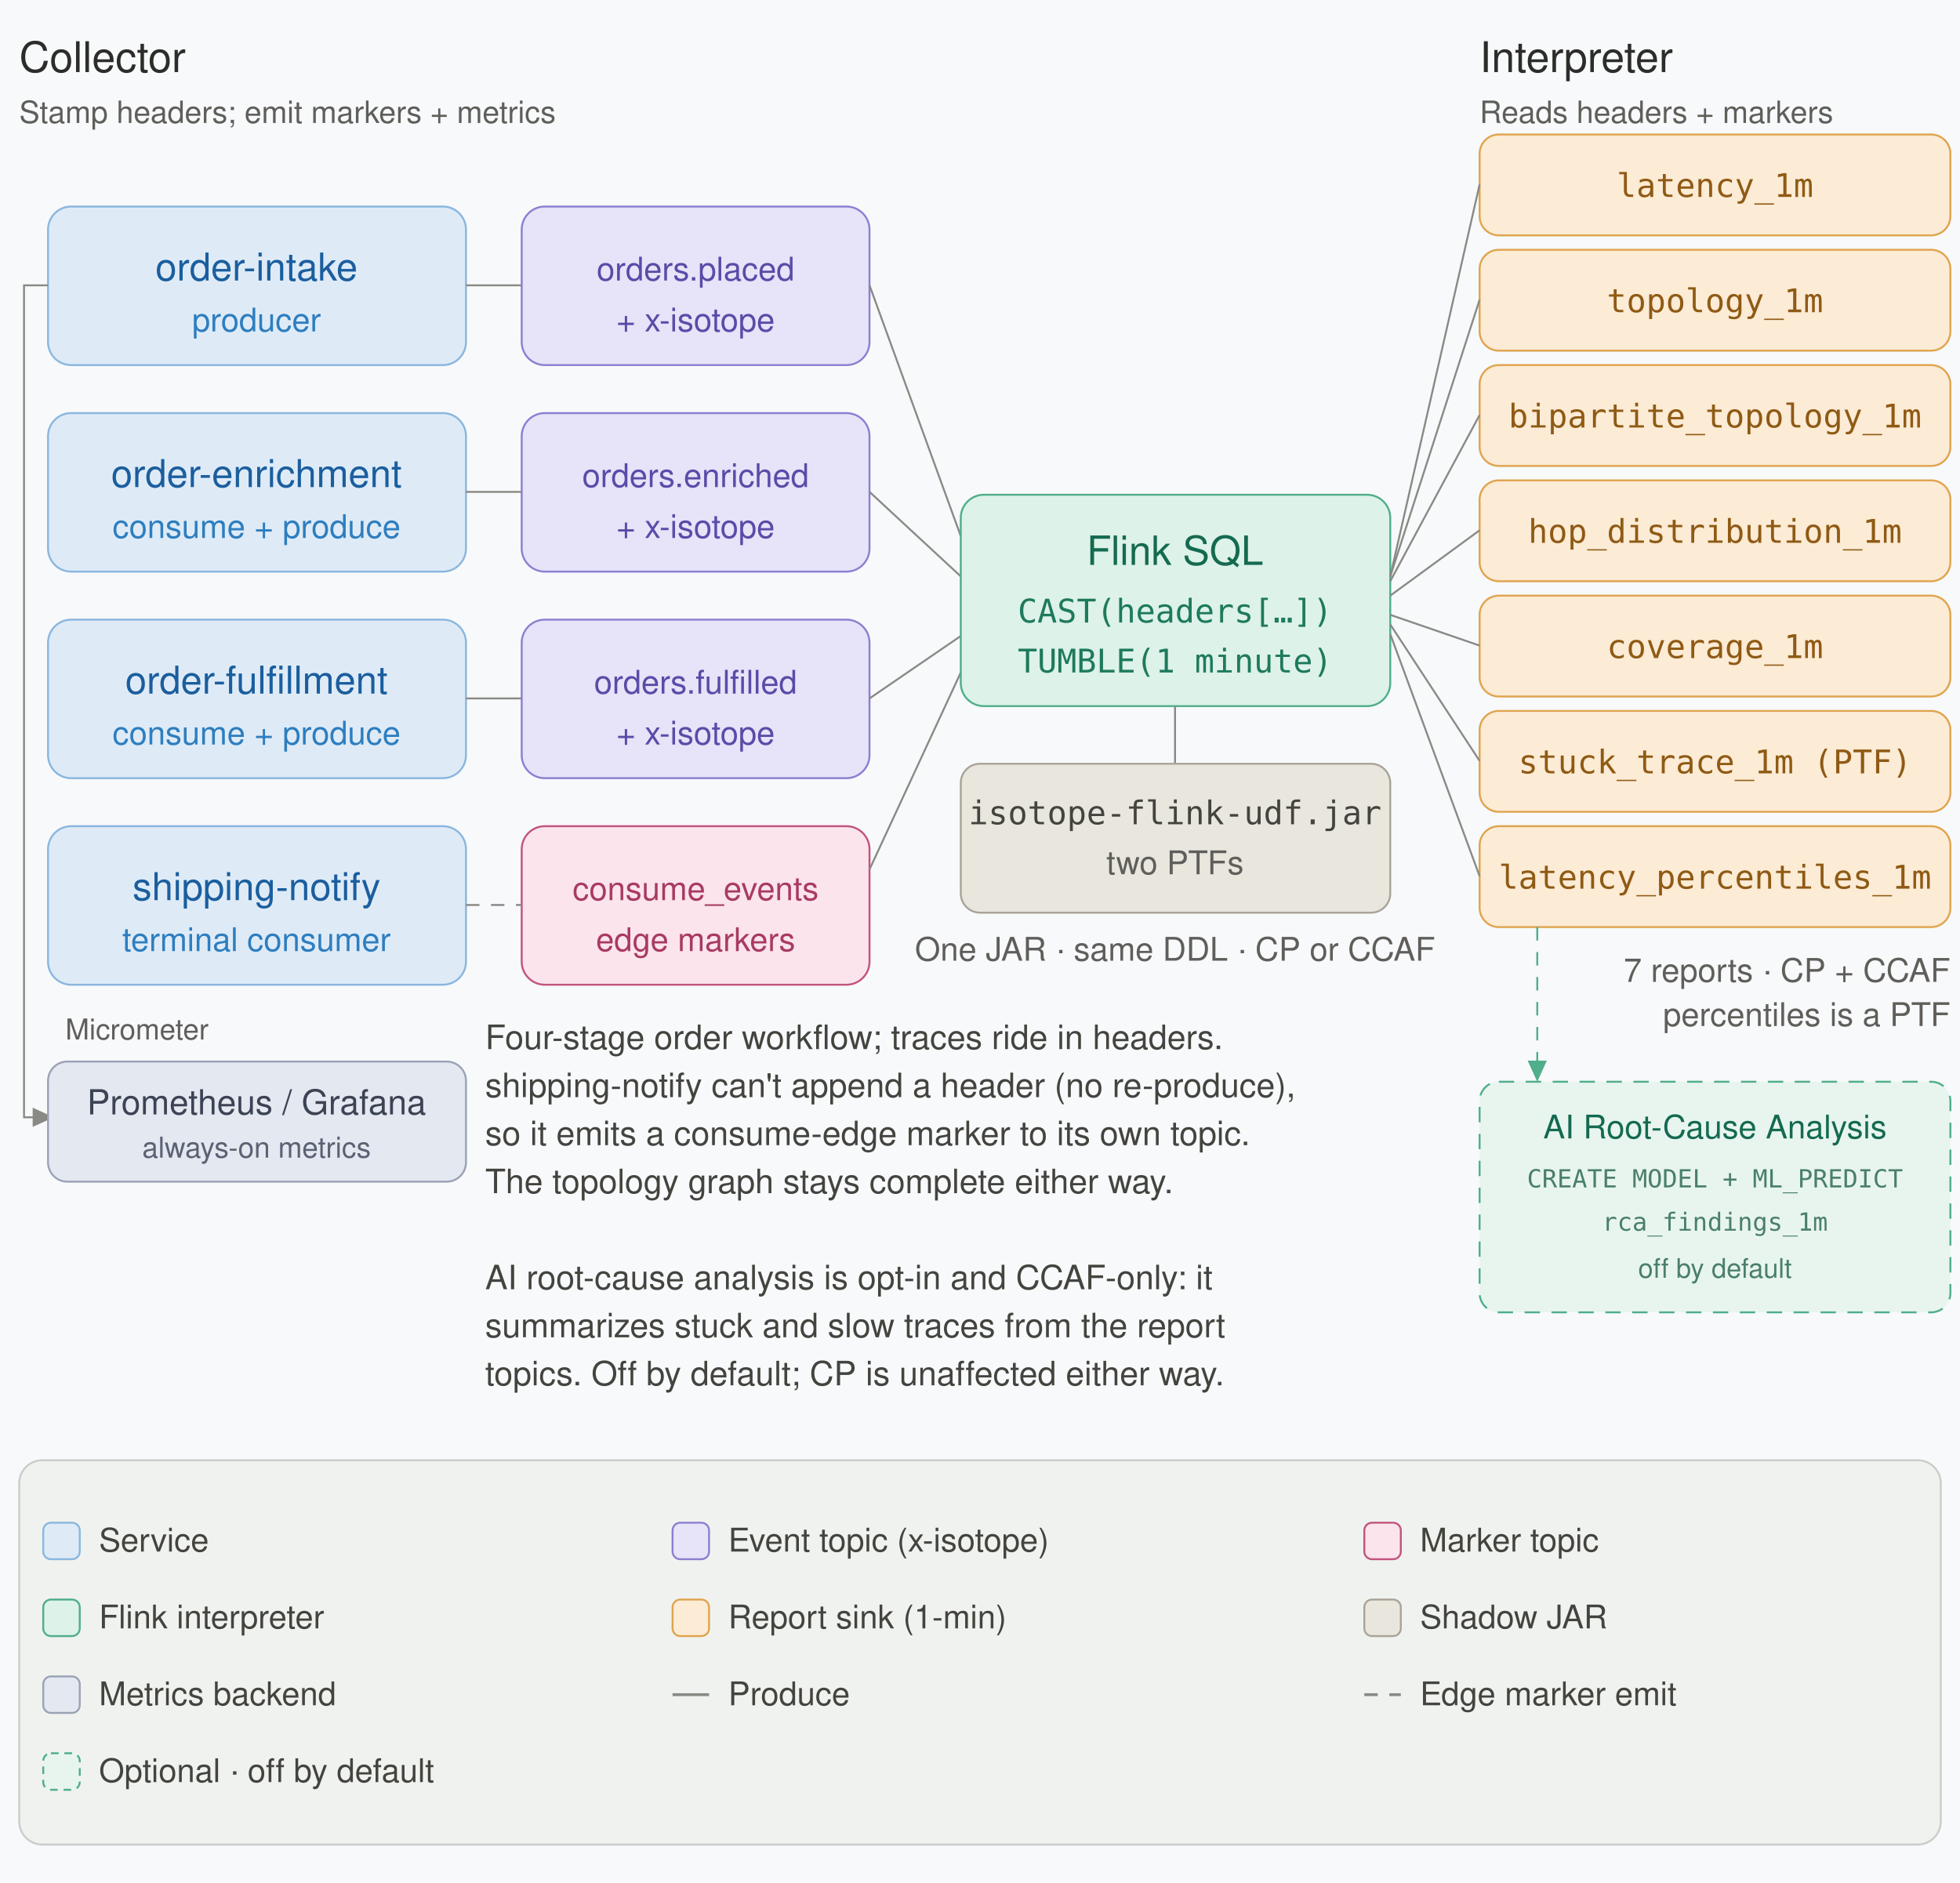
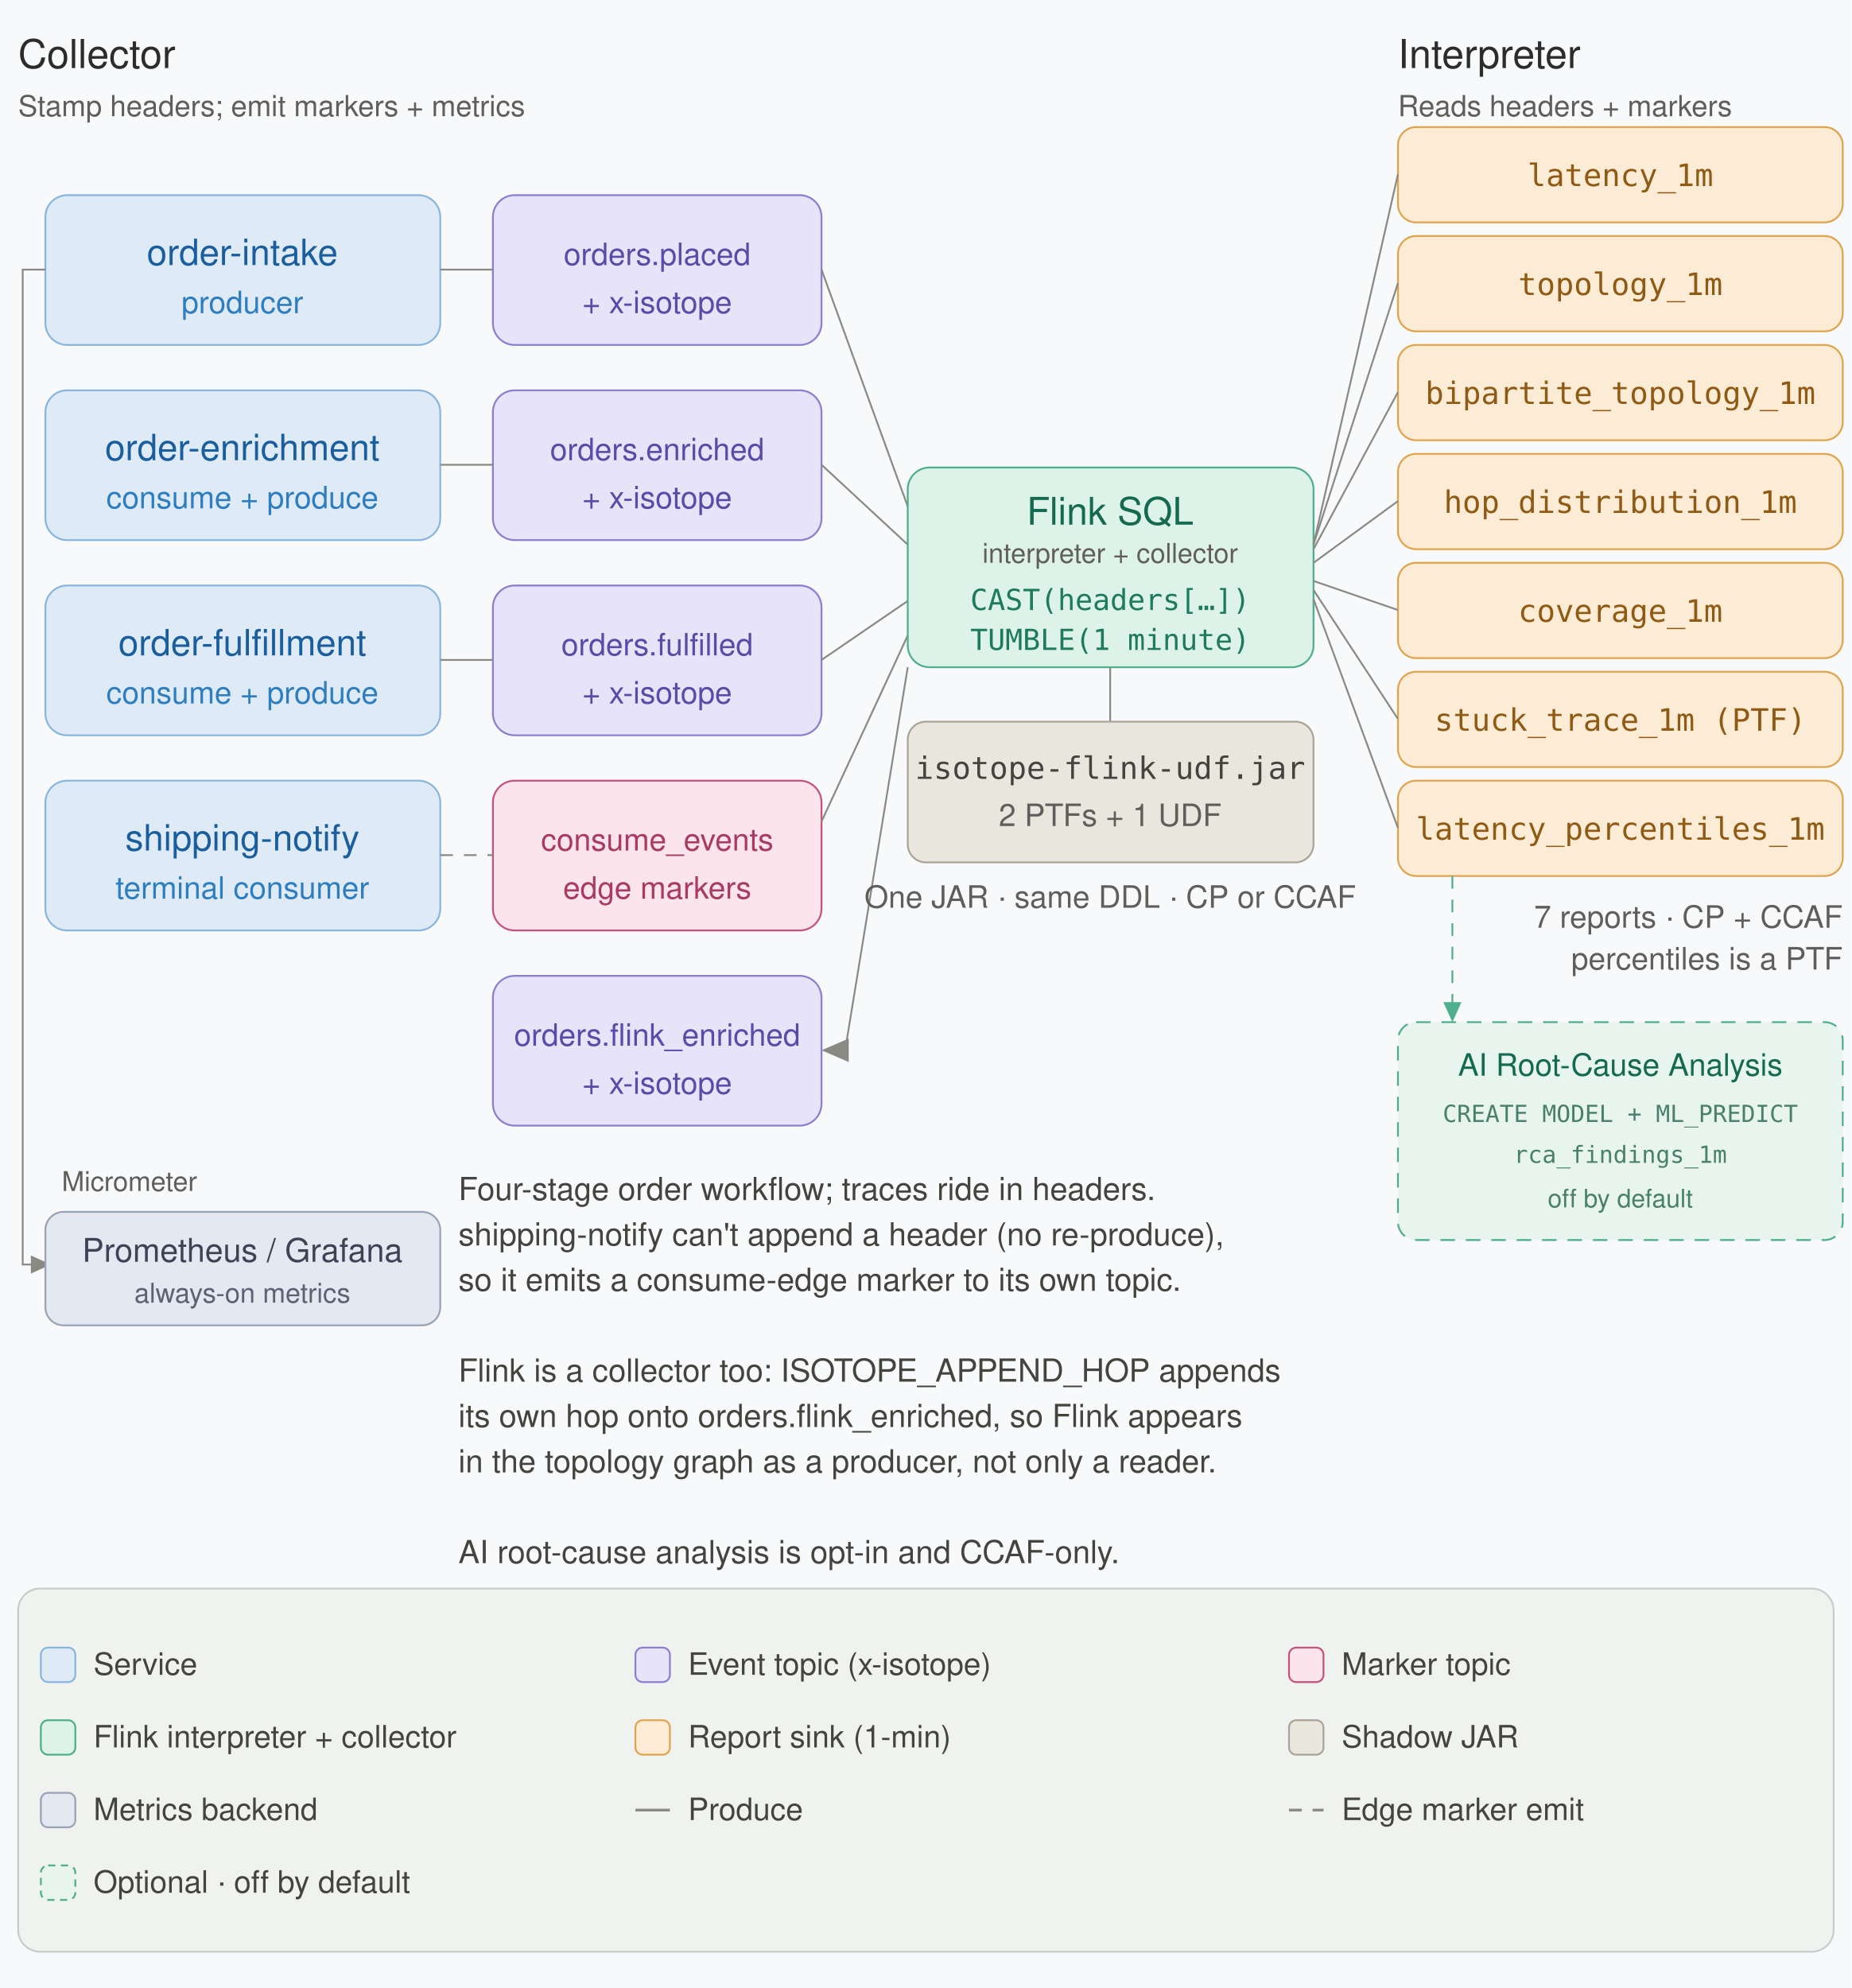
- <svg xmlns="http://www.w3.org/2000/svg" width="2040" height="1960" viewBox="0 0 2040 1960" role="img" font-family="Helvetica Neue, Helvetica, Arial, sans-serif">
-   <rect x="0" y="0" width="2040" height="1960" fill="#F7F9FB" />
+ <svg xmlns="http://www.w3.org/2000/svg" width="2040" height="2190" viewBox="0 0 2040 2190" role="img" font-family="Helvetica Neue, Helvetica, Arial, sans-serif">
+   <rect x="0" y="0" width="2040" height="2190" fill="#F7F9FB" />
  <text x="20" y="75" text-anchor="start" font-size="44" fill="#2C2C2A">Collector</text>
  <text x="20" y="128" text-anchor="start" font-size="32" fill="#5F5E5A">Stamp headers; emit markers + metrics</text>
  <text x="1540" y="75" text-anchor="start" font-size="44" fill="#2C2C2A">Interpreter</text>
  <text x="1540" y="128" text-anchor="start" font-size="32" fill="#5F5E5A">Reads headers + markers</text>
  <rect x="50" y="215" width="435" height="165" rx="24" fill="#DEEBF7" stroke="#8AB6DE" stroke-width="2" />
  <text x="267" y="292" text-anchor="middle" font-size="40" fill="#1B5E9E">order-intake</text>
  <text x="267" y="345" text-anchor="middle" font-size="34" fill="#2E7EBF">producer</text>
  <rect x="50" y="430" width="435" height="165" rx="24" fill="#DEEBF7" stroke="#8AB6DE" stroke-width="2" />
  <text x="267" y="507" text-anchor="middle" font-size="40" fill="#1B5E9E">order-enrichment</text>
  <text x="267" y="560" text-anchor="middle" font-size="34" fill="#2E7EBF">consume + produce</text>
  <rect x="50" y="645" width="435" height="165" rx="24" fill="#DEEBF7" stroke="#8AB6DE" stroke-width="2" />
  <text x="267" y="722" text-anchor="middle" font-size="40" fill="#1B5E9E">order-fulfillment</text>
  <text x="267" y="775" text-anchor="middle" font-size="34" fill="#2E7EBF">consume + produce</text>
  <rect x="50" y="860" width="435" height="165" rx="24" fill="#DEEBF7" stroke="#8AB6DE" stroke-width="2" />
  <text x="267" y="937" text-anchor="middle" font-size="40" fill="#1B5E9E">shipping-notify</text>
  <text x="267" y="990" text-anchor="middle" font-size="34" fill="#2E7EBF">terminal consumer</text>
  <rect x="543" y="215" width="362" height="165" rx="24" fill="#E7E3F8" stroke="#8B7FD1" stroke-width="2" />
  <text x="724" y="292" text-anchor="middle" font-size="34" fill="#5B4BA8">orders.placed</text>
  <text x="724" y="345" text-anchor="middle" font-size="34" fill="#5B4BA8">+ x-isotope</text>
  <line x1="485" y1="297" x2="543" y2="297" stroke="#8A8A85" stroke-width="2" />
  <rect x="543" y="430" width="362" height="165" rx="24" fill="#E7E3F8" stroke="#8B7FD1" stroke-width="2" />
  <text x="724" y="507" text-anchor="middle" font-size="34" fill="#5B4BA8">orders.enriched</text>
  <text x="724" y="560" text-anchor="middle" font-size="34" fill="#5B4BA8">+ x-isotope</text>
  <line x1="485" y1="512" x2="543" y2="512" stroke="#8A8A85" stroke-width="2" />
  <rect x="543" y="645" width="362" height="165" rx="24" fill="#E7E3F8" stroke="#8B7FD1" stroke-width="2" />
  <text x="724" y="722" text-anchor="middle" font-size="34" fill="#5B4BA8">orders.fulfilled</text>
  <text x="724" y="775" text-anchor="middle" font-size="34" fill="#5B4BA8">+ x-isotope</text>
  <line x1="485" y1="727" x2="543" y2="727" stroke="#8A8A85" stroke-width="2" />
  <rect x="543" y="860" width="362" height="165" rx="24" fill="#FBE4EC" stroke="#C2537E" stroke-width="2" />
  <text x="724" y="937" text-anchor="middle" font-size="34" fill="#A83A63">consume_events</text>
  <text x="724" y="990" text-anchor="middle" font-size="34" fill="#A83A63">edge markers</text>
  <line x1="485" y1="942" x2="543" y2="942" stroke="#8A8A85" stroke-width="2" stroke-dasharray="14 12" />
+   <rect x="543" y="1075" width="362" height="165" rx="24" fill="#E7E3F8" stroke="#8B7FD1" stroke-width="2" />
+   <text x="724" y="1152" text-anchor="middle" font-size="34" fill="#5B4BA8">orders.flink_enriched</text>
+   <text x="724" y="1205" text-anchor="middle" font-size="34" fill="#5B4BA8">+ x-isotope</text>
  <line x1="905" y1="297" x2="1000" y2="558" stroke="#8A8A85" stroke-width="2" />
  <line x1="905" y1="512" x2="1000" y2="600" stroke="#8A8A85" stroke-width="2" />
  <line x1="905" y1="727" x2="1000" y2="662" stroke="#8A8A85" stroke-width="2" />
  <line x1="905" y1="905" x2="1000" y2="700" stroke="#8A8A85" stroke-width="2" />
-   <path d="M50 297 H25 V1163 H40" fill="none" stroke="#8A8A85" stroke-width="2" />
-   <polygon points="34,1153 56,1163 34,1173" fill="#8A8A85" />
-   <text x="68" y="1082" text-anchor="start" font-size="30" fill="#5F5E5A">Micrometer</text>
-   <rect x="50" y="1105" width="435" height="125" rx="20" fill="#E4E8F0" stroke="#9AA3B5" stroke-width="2" />
-   <text x="267" y="1160" text-anchor="middle" font-size="36" fill="#3B4354">Prometheus / Grafana</text>
-   <text x="267" y="1205" text-anchor="middle" font-size="30" fill="#5A6274">always-on metrics</text>
+   <path d="M50 297 H25 V1393 H40" fill="none" stroke="#8A8A85" stroke-width="2" />
+   <polygon points="34,1383 56,1393 34,1403" fill="#8A8A85" />
+   <text x="68" y="1312" text-anchor="start" font-size="30" fill="#5F5E5A">Micrometer</text>
+   <rect x="50" y="1335" width="435" height="125" rx="20" fill="#E4E8F0" stroke="#9AA3B5" stroke-width="2" />
+   <text x="267" y="1390" text-anchor="middle" font-size="36" fill="#3B4354">Prometheus / Grafana</text>
+   <text x="267" y="1435" text-anchor="middle" font-size="30" fill="#5A6274">always-on metrics</text>
  <rect x="1000" y="515" width="447" height="220" rx="24" fill="#DDF2E9" stroke="#4FAE8B" stroke-width="2" />
-   <text x="1223" y="588" text-anchor="middle" font-size="42" fill="#146A50">Flink SQL</text>
-   <text x="1223" y="648" text-anchor="middle" font-size="34" fill="#1E7A5C" font-family="SF Mono, Menlo, Consolas, monospace">CAST(headers[…])</text>
-   <text x="1223" y="700" text-anchor="middle" font-size="34" fill="#1E7A5C" font-family="SF Mono, Menlo, Consolas, monospace">TUMBLE(1 minute)</text>
+   <text x="1223" y="578" text-anchor="middle" font-size="42" fill="#146A50">Flink SQL</text>
+   <text x="1223" y="620" text-anchor="middle" font-size="30" fill="#5F5E5A">interpreter + collector</text>
+   <text x="1223" y="672" text-anchor="middle" font-size="32" fill="#1E7A5C" font-family="SF Mono, Menlo, Consolas, monospace">CAST(headers[…])</text>
+   <text x="1223" y="716" text-anchor="middle" font-size="32" fill="#1E7A5C" font-family="SF Mono, Menlo, Consolas, monospace">TUMBLE(1 minute)</text>
+   <line x1="1000" y1="735" x2="931" y2="1157" stroke="#8A8A85" stroke-width="2" />
+   <polygon points="935,1144 905,1157 935,1170" fill="#8A8A85" />
  <line x1="1223" y1="735" x2="1223" y2="795" stroke="#8A8A85" stroke-width="2" />
  <rect x="1000" y="795" width="447" height="155" rx="20" fill="#E9E6DE" stroke="#A9A497" stroke-width="2" />
  <text x="1223" y="858" text-anchor="middle" font-size="34" fill="#44443F" font-family="SF Mono, Menlo, Consolas, monospace">isotope-flink-udf.jar</text>
-   <text x="1223" y="910" text-anchor="middle" font-size="34" fill="#5F5E5A">two PTFs</text>
+   <text x="1223" y="910" text-anchor="middle" font-size="34" fill="#5F5E5A">2 PTFs + 1 UDF</text>
  <text x="1223" y="1000" text-anchor="middle" font-size="34" fill="#5F5E5A">One JAR · same DDL · CP or CCAF</text>
  <rect x="1540" y="140" width="490" height="105" rx="20" fill="#FCEBD5" stroke="#E0A44E" stroke-width="2" />
  <text x="1785" y="205" text-anchor="middle" font-size="34" fill="#8F5A14" font-family="SF Mono, Menlo, Consolas, monospace">latency_1m</text>
  <line x1="1447" y1="600" x2="1540" y2="192" stroke="#8A8A85" stroke-width="2" />
  <rect x="1540" y="260" width="490" height="105" rx="20" fill="#FCEBD5" stroke="#E0A44E" stroke-width="2" />
  <text x="1785" y="325" text-anchor="middle" font-size="34" fill="#8F5A14" font-family="SF Mono, Menlo, Consolas, monospace">topology_1m</text>
  <line x1="1447" y1="600" x2="1540" y2="312" stroke="#8A8A85" stroke-width="2" />
  <rect x="1540" y="380" width="490" height="105" rx="20" fill="#FCEBD5" stroke="#E0A44E" stroke-width="2" />
  <text x="1785" y="445" text-anchor="middle" font-size="34" fill="#8F5A14" font-family="SF Mono, Menlo, Consolas, monospace">bipartite_topology_1m</text>
  <line x1="1447" y1="605" x2="1540" y2="432" stroke="#8A8A85" stroke-width="2" />
  <rect x="1540" y="500" width="490" height="105" rx="20" fill="#FCEBD5" stroke="#E0A44E" stroke-width="2" />
  <text x="1785" y="565" text-anchor="middle" font-size="34" fill="#8F5A14" font-family="SF Mono, Menlo, Consolas, monospace">hop_distribution_1m</text>
  <line x1="1447" y1="620" x2="1540" y2="552" stroke="#8A8A85" stroke-width="2" />
  <rect x="1540" y="620" width="490" height="105" rx="20" fill="#FCEBD5" stroke="#E0A44E" stroke-width="2" />
  <text x="1785" y="685" text-anchor="middle" font-size="34" fill="#8F5A14" font-family="SF Mono, Menlo, Consolas, monospace">coverage_1m</text>
  <line x1="1447" y1="640" x2="1540" y2="672" stroke="#8A8A85" stroke-width="2" />
  <rect x="1540" y="740" width="490" height="105" rx="20" fill="#FCEBD5" stroke="#E0A44E" stroke-width="2" />
  <text x="1785" y="805" text-anchor="middle" font-size="34" fill="#8F5A14" font-family="SF Mono, Menlo, Consolas, monospace">stuck_trace_1m (PTF)</text>
  <line x1="1447" y1="650" x2="1540" y2="792" stroke="#8A8A85" stroke-width="2" />
  <rect x="1540" y="860" width="490" height="105" rx="20" fill="#FCEBD5" stroke="#E0A44E" stroke-width="2" />
  <text x="1785" y="925" text-anchor="middle" font-size="34" fill="#8F5A14" font-family="SF Mono, Menlo, Consolas, monospace">latency_percentiles_1m</text>
  <line x1="1447" y1="660" x2="1540" y2="912" stroke="#8A8A85" stroke-width="2" />
  <text x="2030" y="1022" text-anchor="end" font-size="34" fill="#5F5E5A">7 reports · CP + CCAF</text>
  <text x="2030" y="1068" text-anchor="end" font-size="34" fill="#5F5E5A">percentiles is a PTF</text>
  <line x1="1600" y1="965" x2="1600" y2="1110" stroke="#4FAE8B" stroke-width="2" stroke-dasharray="14 12" />
  <polygon points="1590,1104 1600,1126 1610,1104" fill="#4FAE8B" />
  <rect x="1540" y="1126" width="490" height="240" rx="20" fill="#E8F5EF" stroke="#4FAE8B" stroke-width="2" stroke-dasharray="16 12" />
  <text x="1785" y="1185" text-anchor="middle" font-size="34" fill="#146A50">AI Root-Cause Analysis</text>
  <text x="1785" y="1236" text-anchor="middle" font-size="26" fill="#4A7F6C" font-family="SF Mono, Menlo, Consolas, monospace">CREATE MODEL + ML_PREDICT</text>
  <text x="1785" y="1281" text-anchor="middle" font-size="26" fill="#4A7F6C" font-family="SF Mono, Menlo, Consolas, monospace">rca_findings_1m</text>
  <text x="1785" y="1330" text-anchor="middle" font-size="28" fill="#4A7F6C">off by default</text>
-   <text x="505" y="1092" text-anchor="start" font-size="35" fill="#44443F">Four-stage order workflow; traces ride in headers.</text>
-   <text x="505" y="1142" text-anchor="start" font-size="35" fill="#44443F">shipping-notify can't append a header (no re-produce),</text>
-   <text x="505" y="1192" text-anchor="start" font-size="35" fill="#44443F">so it emits a consume-edge marker to its own topic.</text>
-   <text x="505" y="1242" text-anchor="start" font-size="35" fill="#44443F">The topology graph stays complete either way.</text>
-   <text x="505" y="1342" text-anchor="start" font-size="35" fill="#44443F">AI root-cause analysis is opt-in and CCAF-only: it</text>
-   <text x="505" y="1392" text-anchor="start" font-size="35" fill="#44443F">summarizes stuck and slow traces from the report</text>
-   <text x="505" y="1442" text-anchor="start" font-size="35" fill="#44443F">topics. Off by default; CP is unaffected either way.</text>
-   <rect x="20" y="1520" width="2000" height="400" rx="24" fill="#F0F2EF" stroke="#C9CDC9" stroke-width="2" />
-   <rect x="45" y="1585" width="38" height="38" rx="8" fill="#DEEBF7" stroke="#8AB6DE" stroke-width="2" />
-   <text x="103" y="1615" text-anchor="start" font-size="34" fill="#44443F">Service</text>
-   <rect x="700" y="1585" width="38" height="38" rx="8" fill="#E7E3F8" stroke="#8B7FD1" stroke-width="2" />
-   <text x="758" y="1615" text-anchor="start" font-size="34" fill="#44443F">Event topic (x-isotope)</text>
-   <rect x="1420" y="1585" width="38" height="38" rx="8" fill="#FBE4EC" stroke="#C2537E" stroke-width="2" />
-   <text x="1478" y="1615" text-anchor="start" font-size="34" fill="#44443F">Marker topic</text>
-   <rect x="45" y="1665" width="38" height="38" rx="8" fill="#DDF2E9" stroke="#4FAE8B" stroke-width="2" />
-   <text x="103" y="1695" text-anchor="start" font-size="34" fill="#44443F">Flink interpreter</text>
-   <rect x="700" y="1665" width="38" height="38" rx="8" fill="#FCEBD5" stroke="#E0A44E" stroke-width="2" />
-   <text x="758" y="1695" text-anchor="start" font-size="34" fill="#44443F">Report sink (1-min)</text>
-   <rect x="1420" y="1665" width="38" height="38" rx="8" fill="#E9E6DE" stroke="#A9A497" stroke-width="2" />
-   <text x="1478" y="1695" text-anchor="start" font-size="34" fill="#44443F">Shadow JAR</text>
-   <rect x="45" y="1745" width="38" height="38" rx="8" fill="#E4E8F0" stroke="#9AA3B5" stroke-width="2" />
-   <text x="103" y="1775" text-anchor="start" font-size="34" fill="#44443F">Metrics backend</text>
-   <line x1="700" y1="1764" x2="738" y2="1764" stroke="#8A8A85" stroke-width="3" />
-   <text x="758" y="1775" text-anchor="start" font-size="34" fill="#44443F">Produce</text>
-   <line x1="1420" y1="1764" x2="1458" y2="1764" stroke="#8A8A85" stroke-width="3" stroke-dasharray="14 12" />
-   <text x="1478" y="1775" text-anchor="start" font-size="34" fill="#44443F">Edge marker emit</text>
-   <rect x="45" y="1825" width="38" height="38" rx="8" fill="#E8F5EF" stroke="#4FAE8B" stroke-width="2" stroke-dasharray="8 6" />
-   <text x="103" y="1855" text-anchor="start" font-size="34" fill="#44443F">Optional · off by default</text>
+   <text x="505" y="1322" text-anchor="start" font-size="35" fill="#44443F">Four-stage order workflow; traces ride in headers.</text>
+   <text x="505" y="1372" text-anchor="start" font-size="35" fill="#44443F">shipping-notify can't append a header (no re-produce),</text>
+   <text x="505" y="1422" text-anchor="start" font-size="35" fill="#44443F">so it emits a consume-edge marker to its own topic.</text>
+   <text x="505" y="1522" text-anchor="start" font-size="35" fill="#44443F">Flink is a collector too: ISOTOPE_APPEND_HOP appends</text>
+   <text x="505" y="1572" text-anchor="start" font-size="35" fill="#44443F">its own hop onto orders.flink_enriched, so Flink appears</text>
+   <text x="505" y="1622" text-anchor="start" font-size="35" fill="#44443F">in the topology graph as a producer, not only a reader.</text>
+   <text x="505" y="1722" text-anchor="start" font-size="35" fill="#44443F">AI root-cause analysis is opt-in and CCAF-only.</text>
+   <rect x="20" y="1750" width="2000" height="400" rx="24" fill="#F0F2EF" stroke="#C9CDC9" stroke-width="2" />
+   <rect x="45" y="1815" width="38" height="38" rx="8" fill="#DEEBF7" stroke="#8AB6DE" stroke-width="2" />
+   <text x="103" y="1845" text-anchor="start" font-size="34" fill="#44443F">Service</text>
+   <rect x="700" y="1815" width="38" height="38" rx="8" fill="#E7E3F8" stroke="#8B7FD1" stroke-width="2" />
+   <text x="758" y="1845" text-anchor="start" font-size="34" fill="#44443F">Event topic (x-isotope)</text>
+   <rect x="1420" y="1815" width="38" height="38" rx="8" fill="#FBE4EC" stroke="#C2537E" stroke-width="2" />
+   <text x="1478" y="1845" text-anchor="start" font-size="34" fill="#44443F">Marker topic</text>
+   <rect x="45" y="1895" width="38" height="38" rx="8" fill="#DDF2E9" stroke="#4FAE8B" stroke-width="2" />
+   <text x="103" y="1925" text-anchor="start" font-size="34" fill="#44443F">Flink interpreter + collector</text>
+   <rect x="700" y="1895" width="38" height="38" rx="8" fill="#FCEBD5" stroke="#E0A44E" stroke-width="2" />
+   <text x="758" y="1925" text-anchor="start" font-size="34" fill="#44443F">Report sink (1-min)</text>
+   <rect x="1420" y="1895" width="38" height="38" rx="8" fill="#E9E6DE" stroke="#A9A497" stroke-width="2" />
+   <text x="1478" y="1925" text-anchor="start" font-size="34" fill="#44443F">Shadow JAR</text>
+   <rect x="45" y="1975" width="38" height="38" rx="8" fill="#E4E8F0" stroke="#9AA3B5" stroke-width="2" />
+   <text x="103" y="2005" text-anchor="start" font-size="34" fill="#44443F">Metrics backend</text>
+   <line x1="700" y1="1994" x2="738" y2="1994" stroke="#8A8A85" stroke-width="3" />
+   <text x="758" y="2005" text-anchor="start" font-size="34" fill="#44443F">Produce</text>
+   <line x1="1420" y1="1994" x2="1458" y2="1994" stroke="#8A8A85" stroke-width="3" stroke-dasharray="14 12" />
+   <text x="1478" y="2005" text-anchor="start" font-size="34" fill="#44443F">Edge marker emit</text>
+   <rect x="45" y="2055" width="38" height="38" rx="8" fill="#E8F5EF" stroke="#4FAE8B" stroke-width="2" stroke-dasharray="8 6" />
+   <text x="103" y="2085" text-anchor="start" font-size="34" fill="#44443F">Optional · off by default</text>
</svg>
